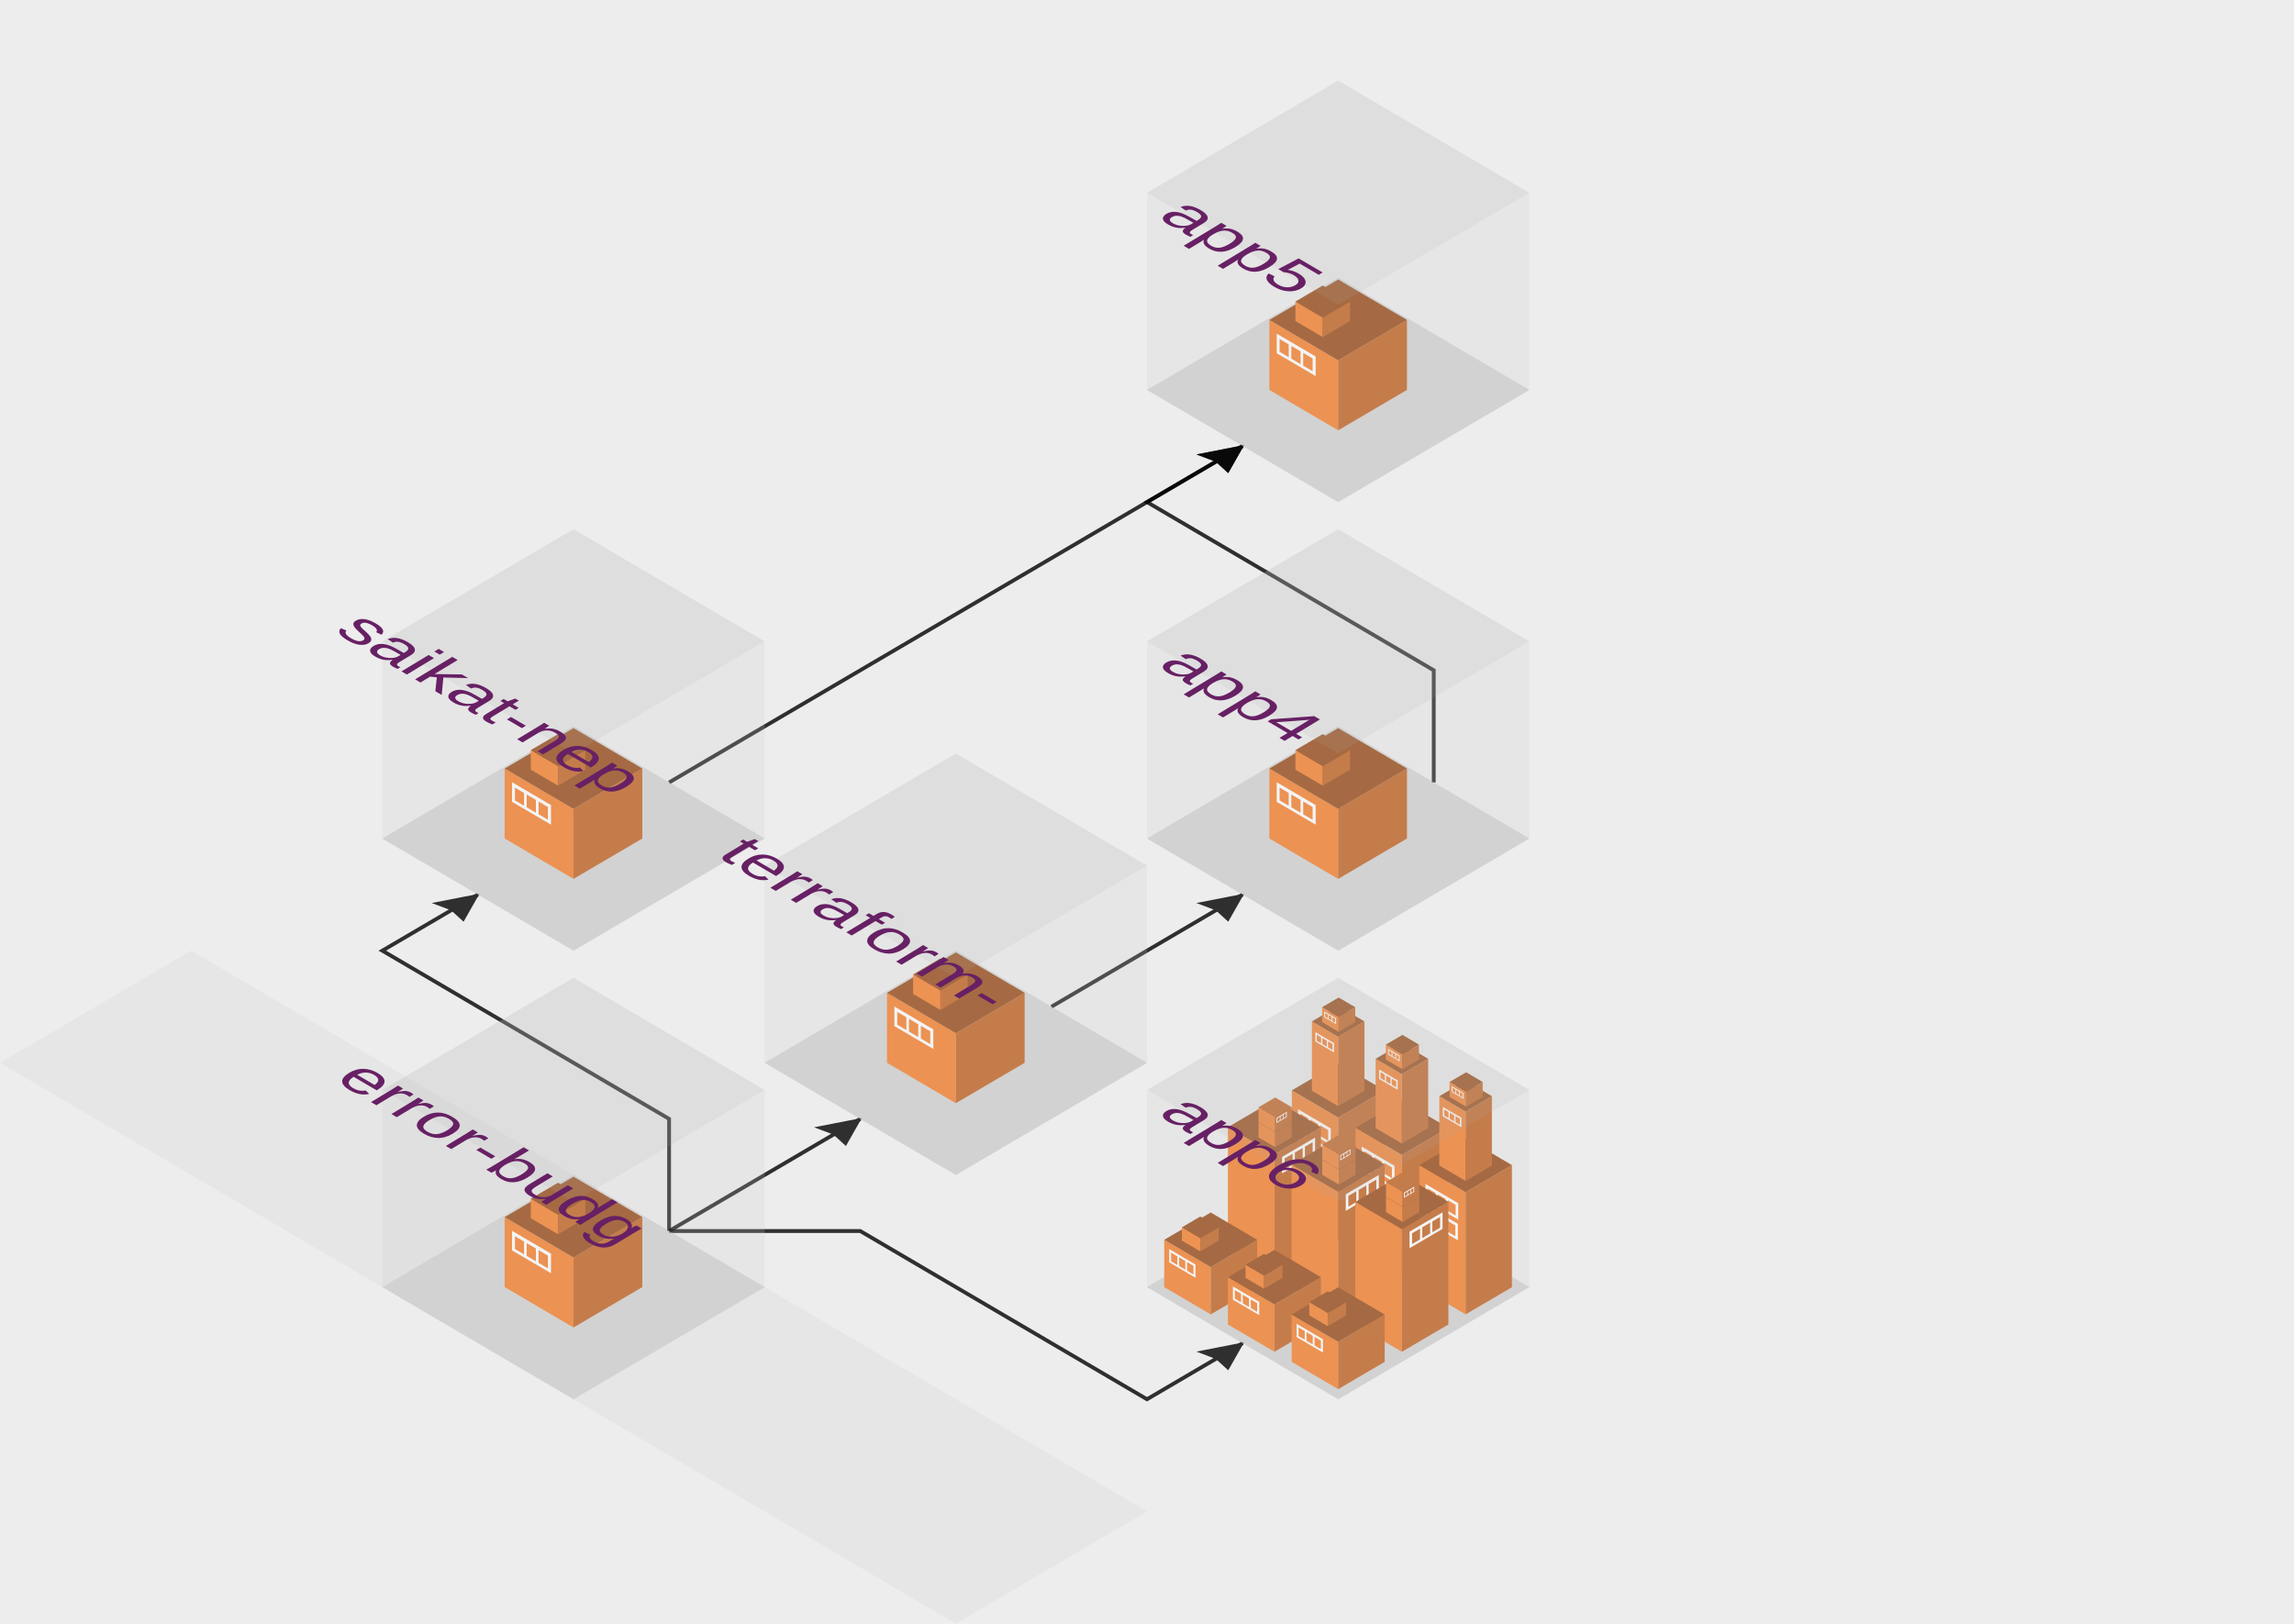
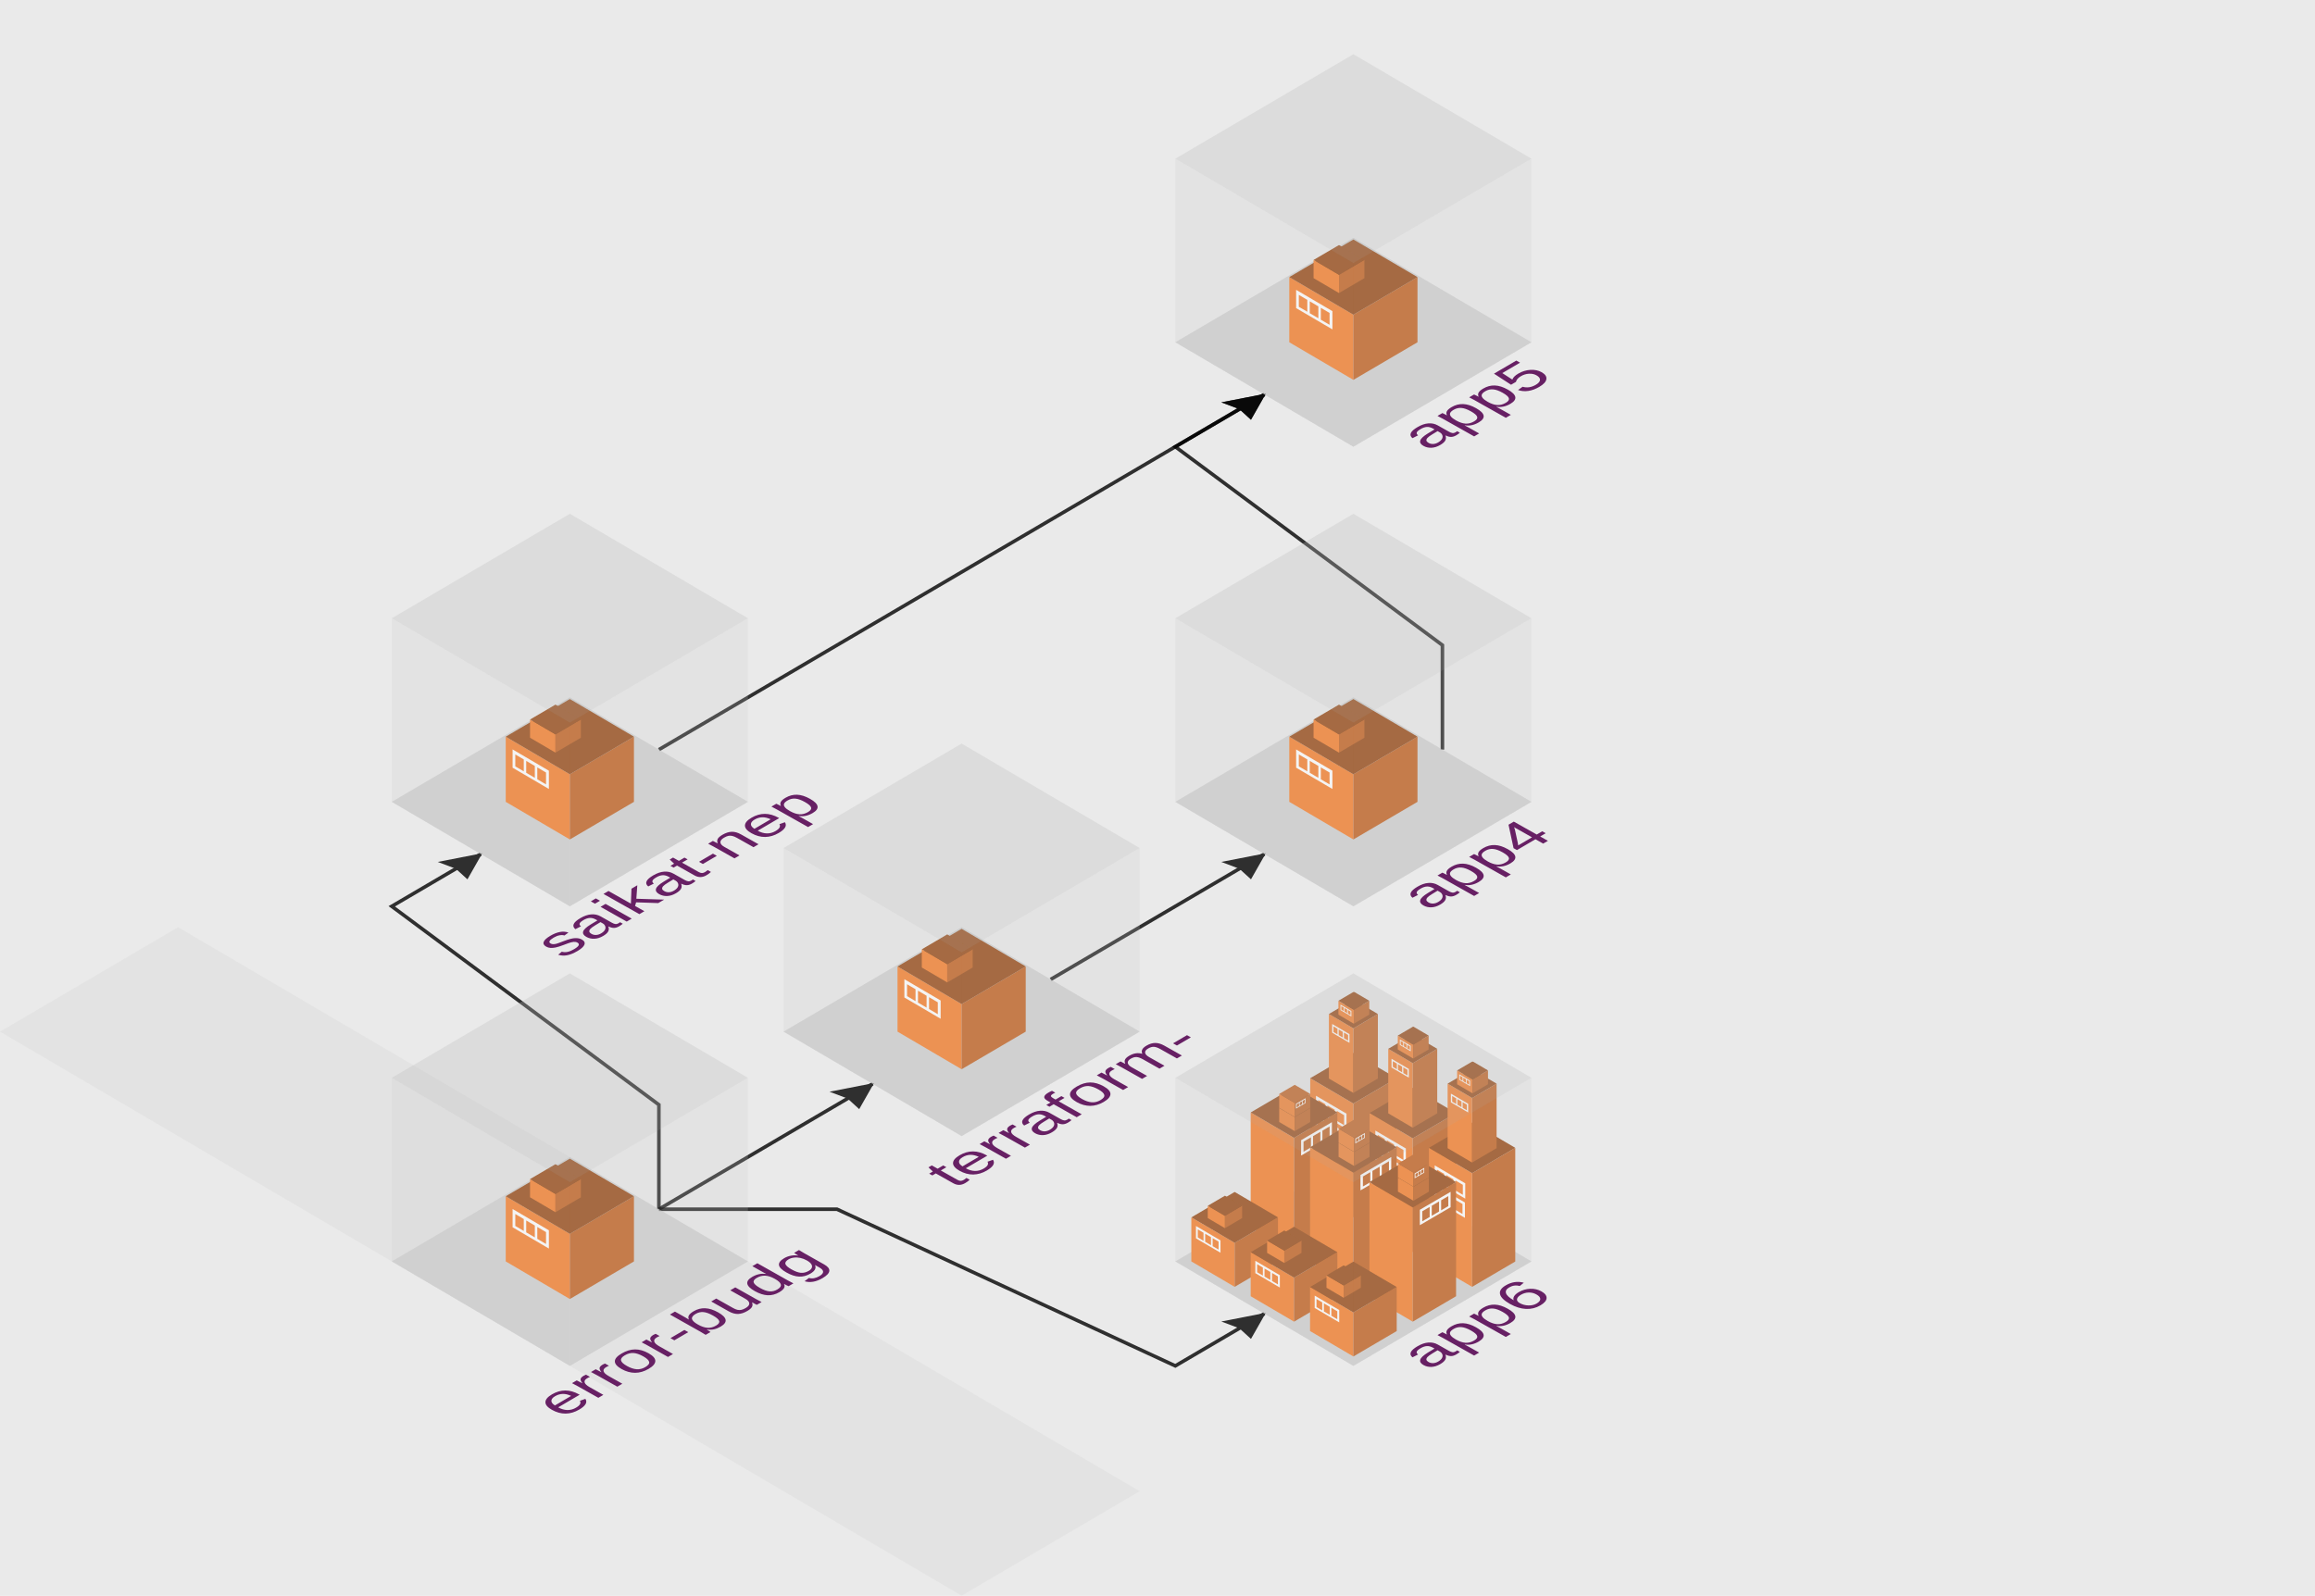
- <svg xmlns="http://www.w3.org/2000/svg" xmlns:xlink="http://www.w3.org/1999/xlink" baseProfile="full" height="424.679" version="1.1" width="600.0">
+ <svg xmlns="http://www.w3.org/2000/svg" xmlns:xlink="http://www.w3.org/1999/xlink" baseProfile="full" height="448.146" version="1.1" width="650">
  <defs>
    <filter id="brightness">
      <feComponentTransfer in="SourceGraphic">
        <feFuncR slope="0.6" type="linear" />
        <feFuncG slope="0.6" type="linear" />
        <feFuncB slope="0.6" type="linear" />
      </feComponentTransfer>
    </filter>
    <filter id="darker">
      <feComponentTransfer in="SourceGraphic">
        <feFuncR slope="0.4" type="linear" />
        <feFuncG slope="0.4" type="linear" />
        <feFuncB slope="0.4" type="linear" />
      </feComponentTransfer>
    </filter>
    <marker id="markers.arrow" markerHeight="12.5" markerWidth="12.5" refX="152" refY="3" viewBox="0,0,157.21,92.25">
      <polygon fill="#000" points="0,30.75 157.21,0 104.81,92.25 63.79,54.82" />
    </marker>
    <symbol id="grid.base" preserveAspectRatio="xMidYMax meet" viewBox="0,0,266.4,156.32">
      <polygon fill="#bababa" points="133.2,0 0,78.16 133.2,156.32 266.4,78.16" />
    </symbol>
    <style type="text/css">.dark{fill: currentColor;}.darker{filter: url(#brightness)}.2darker{filter: url(#darker)}text{font-family:Arial, Helvetica, sans-serif; fill: #672064;}.white{fill:#fff;}</style>
    <symbol id="default" preserveAspectRatio="xMidYMax meet" viewBox="0,0,266.4,291.76">
      <polygon class="dark" points="133.2,291.76 0,213.6 0,78.16 133.2,156.32" />
      <polygon class="light" points="133.2,291.76 266.4,213.6 266.4,78.16 133.2,156.32" />
      <polygon class="darker" points="133.2,0 0,78.16 133.2,156.32 266.4,78.16" />
      <polygon class="dark" points="103.31,111.32 50.51,80.33 50.5,42.49 103.31,73.48" />
      <polygon class="light" points="103.31,111.32 156.12,80.33 156.12,42.49 103.31,73.48" />
      <polygon class="darker" points="103.31,11.51 50.5,42.49 103.31,73.48 156.12,42.49" />
      <path class="white" d="M14.24,142.62l75.41,44.22V148.9L14.24,104.65ZM65.56,142l18.16,10.65v24.69L65.56,166.65Zm-23-13.52L60.42,139v24.68L42.53,153.14ZM19.85,115.1l17.61,10.38v24.68L19.85,139.82Z" />
    </symbol>
    <style type="text/css">.aws{color: #f58536;fill: #c4692c;}</style>
    <symbol id="boundaries_box.front" preserveAspectRatio="xMidYMax meet" viewBox="0,0,265.58,292.78">
      <polygon fill="#bababa" fill-opacity="0.3" points="132.79,0 0,77.92 132.79,155.84 265.58,77.92 132.79,0" />
      <polygon fill="#ccc" fill-opacity="0.2" points="132.79,155.84 132.79,292.78 0,214.86 0,77.92 132.79,155.84" />
      <polygon fill="#ccc" fill-opacity="0.2" points="265.58,77.92 265.58,214.86 132.79,292.78 132.79,155.84 265.58,77.92" />
    </symbol>
    <symbol id="application.medium" preserveAspectRatio="xMidYMax meet" viewBox="0,0,266.4,291.76">
      <polygon class="dark" points="133.2,291.76 0,213.6 0,78.16 133.2,156.32" />
      <polygon class="light" points="133.2,291.76 266.4,213.6 266.4,78.16 133.2,156.32" />
      <polygon class="darker" points="133.2,0 0,78.16 133.2,156.32 266.4,78.16" />
      <polygon class="dark" points="103.31,111.32 50.51,80.33 50.5,42.49 103.31,73.48" />
      <polygon class="light" points="103.31,111.32 156.12,80.33 156.12,42.49 103.31,73.48" />
      <polygon class="darker" points="103.31,11.51 50.5,42.49 103.31,73.48 156.12,42.49" />
      <path class="white" d="M14.24,142.62l75.41,44.22V148.9L14.24,104.65ZM65.56,142l18.16,10.65v24.69L65.56,166.65Zm-23-13.52L60.42,139v24.68L42.53,153.14ZM19.85,115.1l17.61,10.38v24.68L19.85,139.82Z" />
    </symbol>
    <symbol id="application.8xlarge" preserveAspectRatio="xMidYMax meet" viewBox="0,0,266.4,696.19">
      <polygon class="dark" points="133.2,696.18 0,618.02 0,267.02 133.2,345.19" />
      <polygon class="light" points="133.2,696.18 266.4,618.02 266.4,267.02 133.2,345.19" />
      <polygon class="darker" points="133.2,188.87 0,267.02 133.2,345.19 266.4,267.02" />
      <polygon class="dark" points="133.2,312.39 57.61,268.03 57.61,68.83 133.2,113.19" />
      <polygon class="light" points="133.2,312.39 208.79,268.03 208.79,68.83 133.2,113.19" />
      <polygon class="darker" points="133.2,24.48 57.61,68.83 133.2,113.19 208.79,68.83" />
      <polygon class="dark" points="134.63,98.78 87.01,70.84 87.01,27.94 134.63,55.88" />
      <polygon class="light" points="134.63,98.78 182.24,70.84 182.24,27.94 134.63,55.88" />
      <polygon class="darker" points="134.63,0 87.01,27.94 134.63,55.88 182.24,27.94" />
      <path class="white" d="M16.8,427.93,111,483.13V435.77L16.8,380.53Zm64.07-.82,22.68,13.3v30.82l-22.68-13.3ZM52.12,410.24l22.33,13.1v30.82l-22.33-13.1ZM23.81,393.57l22,12.95v30.82l-22-12.91Z" />
      <path class="white" d="M17.8,368.68,112,423.88V376.52L17.8,321.27Zm64.08-.83,22.67,13.31V412L81.88,398.67ZM53.12,351l22.33,13.1V394.9L53.12,381.8ZM24.81,334.32l22,12.95v30.82l-22-12.91Z" />
      <path class="white" d="M67.71,126.52l53.43,31.33V131L67.71,99.62Zm36.36-.47,12.87,7.55v17.49l-12.87-7.55Zm-16.31-9.57,12.67,7.43v17.5L87.76,134ZM71.69,107l12.47,7.35v17.49l-12.47-7.33Z" />
      <path class="white" d="M93.37,56.78,127,76.51V59.58L93.37,39.83Zm22.91-.3,8.1,4.76v11l-8.1-4.75Zm-10.28-6,8,4.68v11l-8-4.68Zm-10.12-6,7.86,4.63v11l-7.86-4.62Z" />
    </symbol>
    <symbol id="application.2xlarge" preserveAspectRatio="xMidYMax meet" viewBox="0,0,266.4,514.15">
      <polygon class="dark" points="133.2,514.15 0,435.99 0,84.99 133.2,163.15" />
      <polygon class="light" points="133.2,514.15 266.4,435.99 266.4,84.99 133.2,163.15" />
      <polygon class="darker" points="133.2,6.83 0,84.99 133.2,163.15 266.4,84.99" />
      <polygon class="dark" points="135.31,142.34 87.69,114.4 87.69,71.5 135.31,99.44" />
      <polygon class="light" points="135.31,142.34 182.92,114.4 182.92,71.5 135.31,99.44" />
      <polygon class="dark" points="135.31,98.78 87.69,70.84 87.69,27.94 135.31,55.88" />
      <polygon class="light" points="135.31,98.78 182.92,70.84 182.92,27.94 135.31,55.88" />
      <polygon class="2darker" points="135.31,0 87.69,27.94 135.31,55.88 182.92,27.94" />
      <path class="white" d="M249.6,162.31,155,217.51V170.15l94.62-55.24Zm-64.4-.82-22.78,13.3v30.82l22.78-13.3Zm28.9-16.87-22.44,13.1v30.82l22.44-13.1ZM242.55,128l-22.09,13v30.82l22.09-12.92Z" />
      <path class="white" d="M168.54,56,139.16,73.22V58.45l29.38-17.24Zm-20-.26-7.07,4.15v9.62l7.07-4.15Zm9-5.26-7,4.09v9.61l7-4.09Zm8.84-5.2-6.86,4v9.62l6.86-4Z" />
    </symbol>
  </defs>
-   <rect fill="#ededed" height="424.679" width="600.0" x="0" y="0" />
-   <path d="M175.0 204.667 200.0 190 200.0 190 275.0 145.998 300.0 131.33 325.0 116.663" fill="none" marker-end="url(#markers.arrow)" opacity="0.8" stroke="black" stroke-width="1" />
-   <path d="M375.0 204.667 375.0 175.333 300.0 131.33 325.0 116.663" fill="none" marker-end="url(#markers.arrow)" opacity="0.8" stroke="black" stroke-width="1" />
-   <path d="M175.0 322.007 175.0 292.672 100.0 248.67 125.0 234.002" fill="none" marker-end="url(#markers.arrow)" opacity="0.8" stroke="black" stroke-width="1" />
-   <path d="M175.0 322.007 200.0 307.339 225.0 292.672" fill="none" marker-end="url(#markers.arrow)" opacity="0.8" stroke="black" stroke-width="1" />
-   <path d="M175.0 322.007 225.0 322.007 300.0 366.009 325.0 351.342" fill="none" marker-end="url(#markers.arrow)" opacity="0.8" stroke="black" stroke-width="1" />
-   <path d="M275.0 263.337 300.0 248.67 325.0 234.002" fill="none" marker-end="url(#markers.arrow)" opacity="0.8" stroke="black" stroke-width="1" />
-   <polyline fill="#ccc" fill-opacity="0.2" points="100.0,219.335 150.0,190.0 200.0,219.335 150.0,248.67" />
-   <use class="default" fill-opacity="0.4" height="190.0" width="100" x="100.0" xlink:href="#grid.base" y="58.67" />
-   <use class="aws" height="95.0" width="36.0" x="132.0" xlink:href="#default" y="134.895" />
-   <use class="default" height="190.0" width="100" x="100.0" xlink:href="#boundaries_box.front" y="58.67" />
-   <text font-size="16.0" transform="translate(100.0, 58.66965) skewY(30.404) skewX(-40.0) translate(-17.3, 55.33035)" x="100.0" y="58.67">saikat-nep</text>
-   <polyline fill="#ccc" fill-opacity="0.2" points="300.0,219.335 350.0,190 400.0,219.335 350.0,248.67" />
-   <use class="default" fill-opacity="0.4" height="190.0" width="100" x="300.0" xlink:href="#grid.base" y="58.67" />
-   <use class="aws" height="95.0" width="36.0" x="332.0" xlink:href="#application.medium" y="134.895" />
-   <use class="default" height="190.0" width="100" x="300.0" xlink:href="#boundaries_box.front" y="58.67" />
-   <text font-size="16.0" transform="translate(300.0, 58.66965) skewY(30.404) skewX(-40.0) translate(-201.94, 55.33035)" x="300.0" y="58.67">app4</text>
-   <polyline fill="#ccc" fill-opacity="0.2" points="300.0,101.996 350.0,72.661 400.0,101.996 350.0,131.33" />
-   <use class="default" fill-opacity="0.4" height="190.0" width="100" x="300.0" xlink:href="#grid.base" y="-58.67" />
-   <use class="aws" height="95.0" width="36.0" x="332.0" xlink:href="#application.medium" y="17.556" />
-   <use class="default" height="190.0" width="100" x="300.0" xlink:href="#boundaries_box.front" y="-58.67" />
-   <text font-size="16.0" transform="translate(300.0, -58.66965) skewY(30.404) skewX(-40.0) translate(-201.94, 172.6697)" x="300.0" y="-58.67">app5</text>
-   <polyline fill="#ccc" fill-opacity="0.2" points="0.0,278.004 50.0,248.67 300.0,395.344 250.0,424.679" />
-   <use class="default" fill-opacity="0.4" height="190.0" width="100" x="100.0" xlink:href="#grid.base" y="176.009" />
-   <use class="aws" height="95.0" width="36.0" x="132.0" xlink:href="#default" y="252.235" />
-   <use class="default" height="190.0" width="100" x="100.0" xlink:href="#boundaries_box.front" y="176.009" />
-   <text font-size="16.0" transform="translate(100.0, 176.009) skewY(30.404) skewX(-40.0) translate(-17.3, -62.00895)" x="100.0" y="176.009">error-budg</text>
-   <polyline fill="#ccc" fill-opacity="0.2" points="200.0,278.004 250.0,248.67 300.0,278.004 250.0,307.339" />
-   <use class="default" fill-opacity="0.4" height="190.0" width="100" x="200.0" xlink:href="#grid.base" y="117.339" />
-   <use class="aws" height="95.0" width="36.0" x="232.0" xlink:href="#default" y="193.565" />
-   <use class="default" height="190.0" width="100" x="200.0" xlink:href="#boundaries_box.front" y="117.339" />
-   <text font-size="16.0" transform="translate(200.0, 117.3393) skewY(30.404) skewX(-40.0) translate(-117.3, -3.339303)" x="200.0" y="117.339">terraform-</text>
-   <polyline fill="#ccc" fill-opacity="0.2" points="300.0,336.674 350.0,307.339 400.0,336.674 350.0,366.009" />
-   <use class="default" fill-opacity="0.4" height="190.0" width="100" x="300.0" xlink:href="#grid.base" y="176.009" />
-   <use class="aws" height="63.333" width="24.333" x="337.833" xlink:href="#application.8xlarge" y="260.922" />
-   <use class="aws" height="63.333" width="24.333" x="354.5" xlink:href="#application.8xlarge" y="270.701" />
-   <use class="aws" height="63.333" width="24.333" x="371.167" xlink:href="#application.8xlarge" y="280.479" />
-   <use class="aws" height="63.333" width="24.333" x="321.167" xlink:href="#application.2xlarge" y="270.701" />
-   <use class="aws" height="63.333" width="24.333" x="337.833" xlink:href="#application.2xlarge" y="280.479" />
-   <use class="aws" height="63.333" width="24.333" x="354.5" xlink:href="#application.2xlarge" y="290.257" />
-   <use class="aws" height="63.333" width="24.333" x="304.5" xlink:href="#application.medium" y="280.479" />
-   <use class="aws" height="63.333" width="24.333" x="321.167" xlink:href="#application.medium" y="290.257" />
-   <use class="aws" height="63.333" width="24.333" x="337.833" xlink:href="#application.medium" y="300.035" />
-   <use class="default" height="190.0" width="100" x="300.0" xlink:href="#boundaries_box.front" y="176.009" />
-   <text font-size="16.0" transform="translate(300.0, 176.009) skewY(30.404) skewX(-40.0) translate(-201.94, -62.00895)" x="300.0" y="176.009">app6</text>
+   <rect fill="#eaeaea" height="448.146" width="650" x="0" y="0" />
+   <path d="M185.0 210.534 210.0 195.867 210.0 195.867 295.0 145.998 330 125.463 355 110.796" fill="none" marker-end="url(#markers.arrow)" opacity="0.8" stroke="black" stroke-width="1" />
+   <path d="M405 210.534 405 181.2 330 125.463 355 110.796" fill="none" marker-end="url(#markers.arrow)" opacity="0.8" stroke="black" stroke-width="1" />
+   <path d="M185.0 339.608 185.0 310.273 110.0 254.537 135.0 239.869" fill="none" marker-end="url(#markers.arrow)" opacity="0.8" stroke="black" stroke-width="1" />
+   <path d="M185.0 339.608 220 319.073 245 304.406" fill="none" marker-end="url(#markers.arrow)" opacity="0.8" stroke="black" stroke-width="1" />
+   <path d="M185.0 339.608 235.0 339.608 330 383.61 355 368.942" fill="none" marker-end="url(#markers.arrow)" opacity="0.8" stroke="black" stroke-width="1" />
+   <path d="M295.0 275.071 330 254.537 355 239.869" fill="none" marker-end="url(#markers.arrow)" opacity="0.8" stroke="black" stroke-width="1" />
+   <polyline fill="#ccc" fill-opacity="0.2" points="110,225.202 160.0,195.867 210.0,225.202 160.0,254.537" />
+   <use class="default" fill-opacity="0.4" height="190.0" width="100" x="110" xlink:href="#grid.base" y="64.537" />
+   <use class="aws" height="95.0" width="36.0" x="142.0" xlink:href="#default" y="140.762" />
+   <use class="default" height="190.0" width="100" x="110" xlink:href="#boundaries_box.front" y="64.537" />
+   <text font-size="16.0" transform="translate(125, 64.53662) skewY(-30.404) skewX(41.0) translate(-271.9, 159.6634)" x="110" y="64.537">saikat-nep</text>
+   <polyline fill="#ccc" fill-opacity="0.2" points="330,225.202 380,195.867 430,225.202 380,254.537" />
+   <use class="default" fill-opacity="0.4" height="190.0" width="100" x="330" xlink:href="#grid.base" y="64.537" />
+   <use class="aws" height="95.0" width="36.0" x="362" xlink:href="#application.medium" y="140.762" />
+   <use class="default" height="190.0" width="100" x="330" xlink:href="#boundaries_box.front" y="64.537" />
+   <text font-size="16.0" transform="translate(345, 64.53662) skewY(-30.404) skewX(41.0) translate(-468.86, 159.6634)" x="330" y="64.537">app4</text>
+   <polyline fill="#ccc" fill-opacity="0.2" points="330,96.129 380,66.794 430,96.129 380,125.463" />
+   <use class="default" fill-opacity="0.4" height="190.0" width="100" x="330" xlink:href="#grid.base" y="-64.537" />
+   <use class="aws" height="95.0" width="36.0" x="362" xlink:href="#application.medium" y="11.689" />
+   <use class="default" height="190.0" width="100" x="330" xlink:href="#boundaries_box.front" y="-64.537" />
+   <text font-size="16.0" transform="translate(345, -64.53662) skewY(-30.404) skewX(41.0) translate(-468.86, 288.7366)" x="330" y="-64.537">app5</text>
+   <polyline fill="#ccc" fill-opacity="0.2" points="0.0,289.738 50.0,260.404 320.0,418.812 270.0,448.146" />
+   <use class="default" fill-opacity="0.4" height="190.0" width="100" x="110" xlink:href="#grid.base" y="193.61" />
+   <use class="aws" height="95.0" width="36.0" x="142.0" xlink:href="#default" y="269.836" />
+   <use class="default" height="190.0" width="100" x="110" xlink:href="#boundaries_box.front" y="193.61" />
+   <text font-size="16.0" transform="translate(125, 193.6099) skewY(-30.404) skewX(41.0) translate(-271.9, 30.59015)" x="110" y="193.61">error-budg</text>
+   <polyline fill="#ccc" fill-opacity="0.2" points="220,289.738 270.0,260.404 320.0,289.738 270.0,319.073" />
+   <use class="default" fill-opacity="0.4" height="190.0" width="100" x="220" xlink:href="#grid.base" y="129.073" />
+   <use class="aws" height="95.0" width="36.0" x="252" xlink:href="#default" y="205.299" />
+   <use class="default" height="190.0" width="100" x="220" xlink:href="#boundaries_box.front" y="129.073" />
+   <text font-size="16.0" transform="translate(235, 129.0732) skewY(-30.404) skewX(41.0) translate(-381.9, 95.12677)" x="220" y="129.073">terraform-</text>
+   <polyline fill="#ccc" fill-opacity="0.2" points="330,354.275 380,324.94 430,354.275 380,383.61" />
+   <use class="default" fill-opacity="0.4" height="190.0" width="100" x="330" xlink:href="#grid.base" y="193.61" />
+   <use class="aws" height="63.333" width="24.333" x="367.833" xlink:href="#application.8xlarge" y="278.523" />
+   <use class="aws" height="63.333" width="24.333" x="384.5" xlink:href="#application.8xlarge" y="288.302" />
+   <use class="aws" height="63.333" width="24.333" x="401.167" xlink:href="#application.8xlarge" y="298.08" />
+   <use class="aws" height="63.333" width="24.333" x="351.167" xlink:href="#application.2xlarge" y="288.302" />
+   <use class="aws" height="63.333" width="24.333" x="367.833" xlink:href="#application.2xlarge" y="298.08" />
+   <use class="aws" height="63.333" width="24.333" x="384.5" xlink:href="#application.2xlarge" y="307.858" />
+   <use class="aws" height="63.333" width="24.333" x="334.5" xlink:href="#application.medium" y="298.08" />
+   <use class="aws" height="63.333" width="24.333" x="351.167" xlink:href="#application.medium" y="307.858" />
+   <use class="aws" height="63.333" width="24.333" x="367.833" xlink:href="#application.medium" y="317.636" />
+   <use class="default" height="190.0" width="100" x="330" xlink:href="#boundaries_box.front" y="193.61" />
+   <text font-size="16.0" transform="translate(345, 193.6099) skewY(-30.404) skewX(41.0) translate(-468.86, 30.59015)" x="330" y="193.61">app6</text>
</svg>
